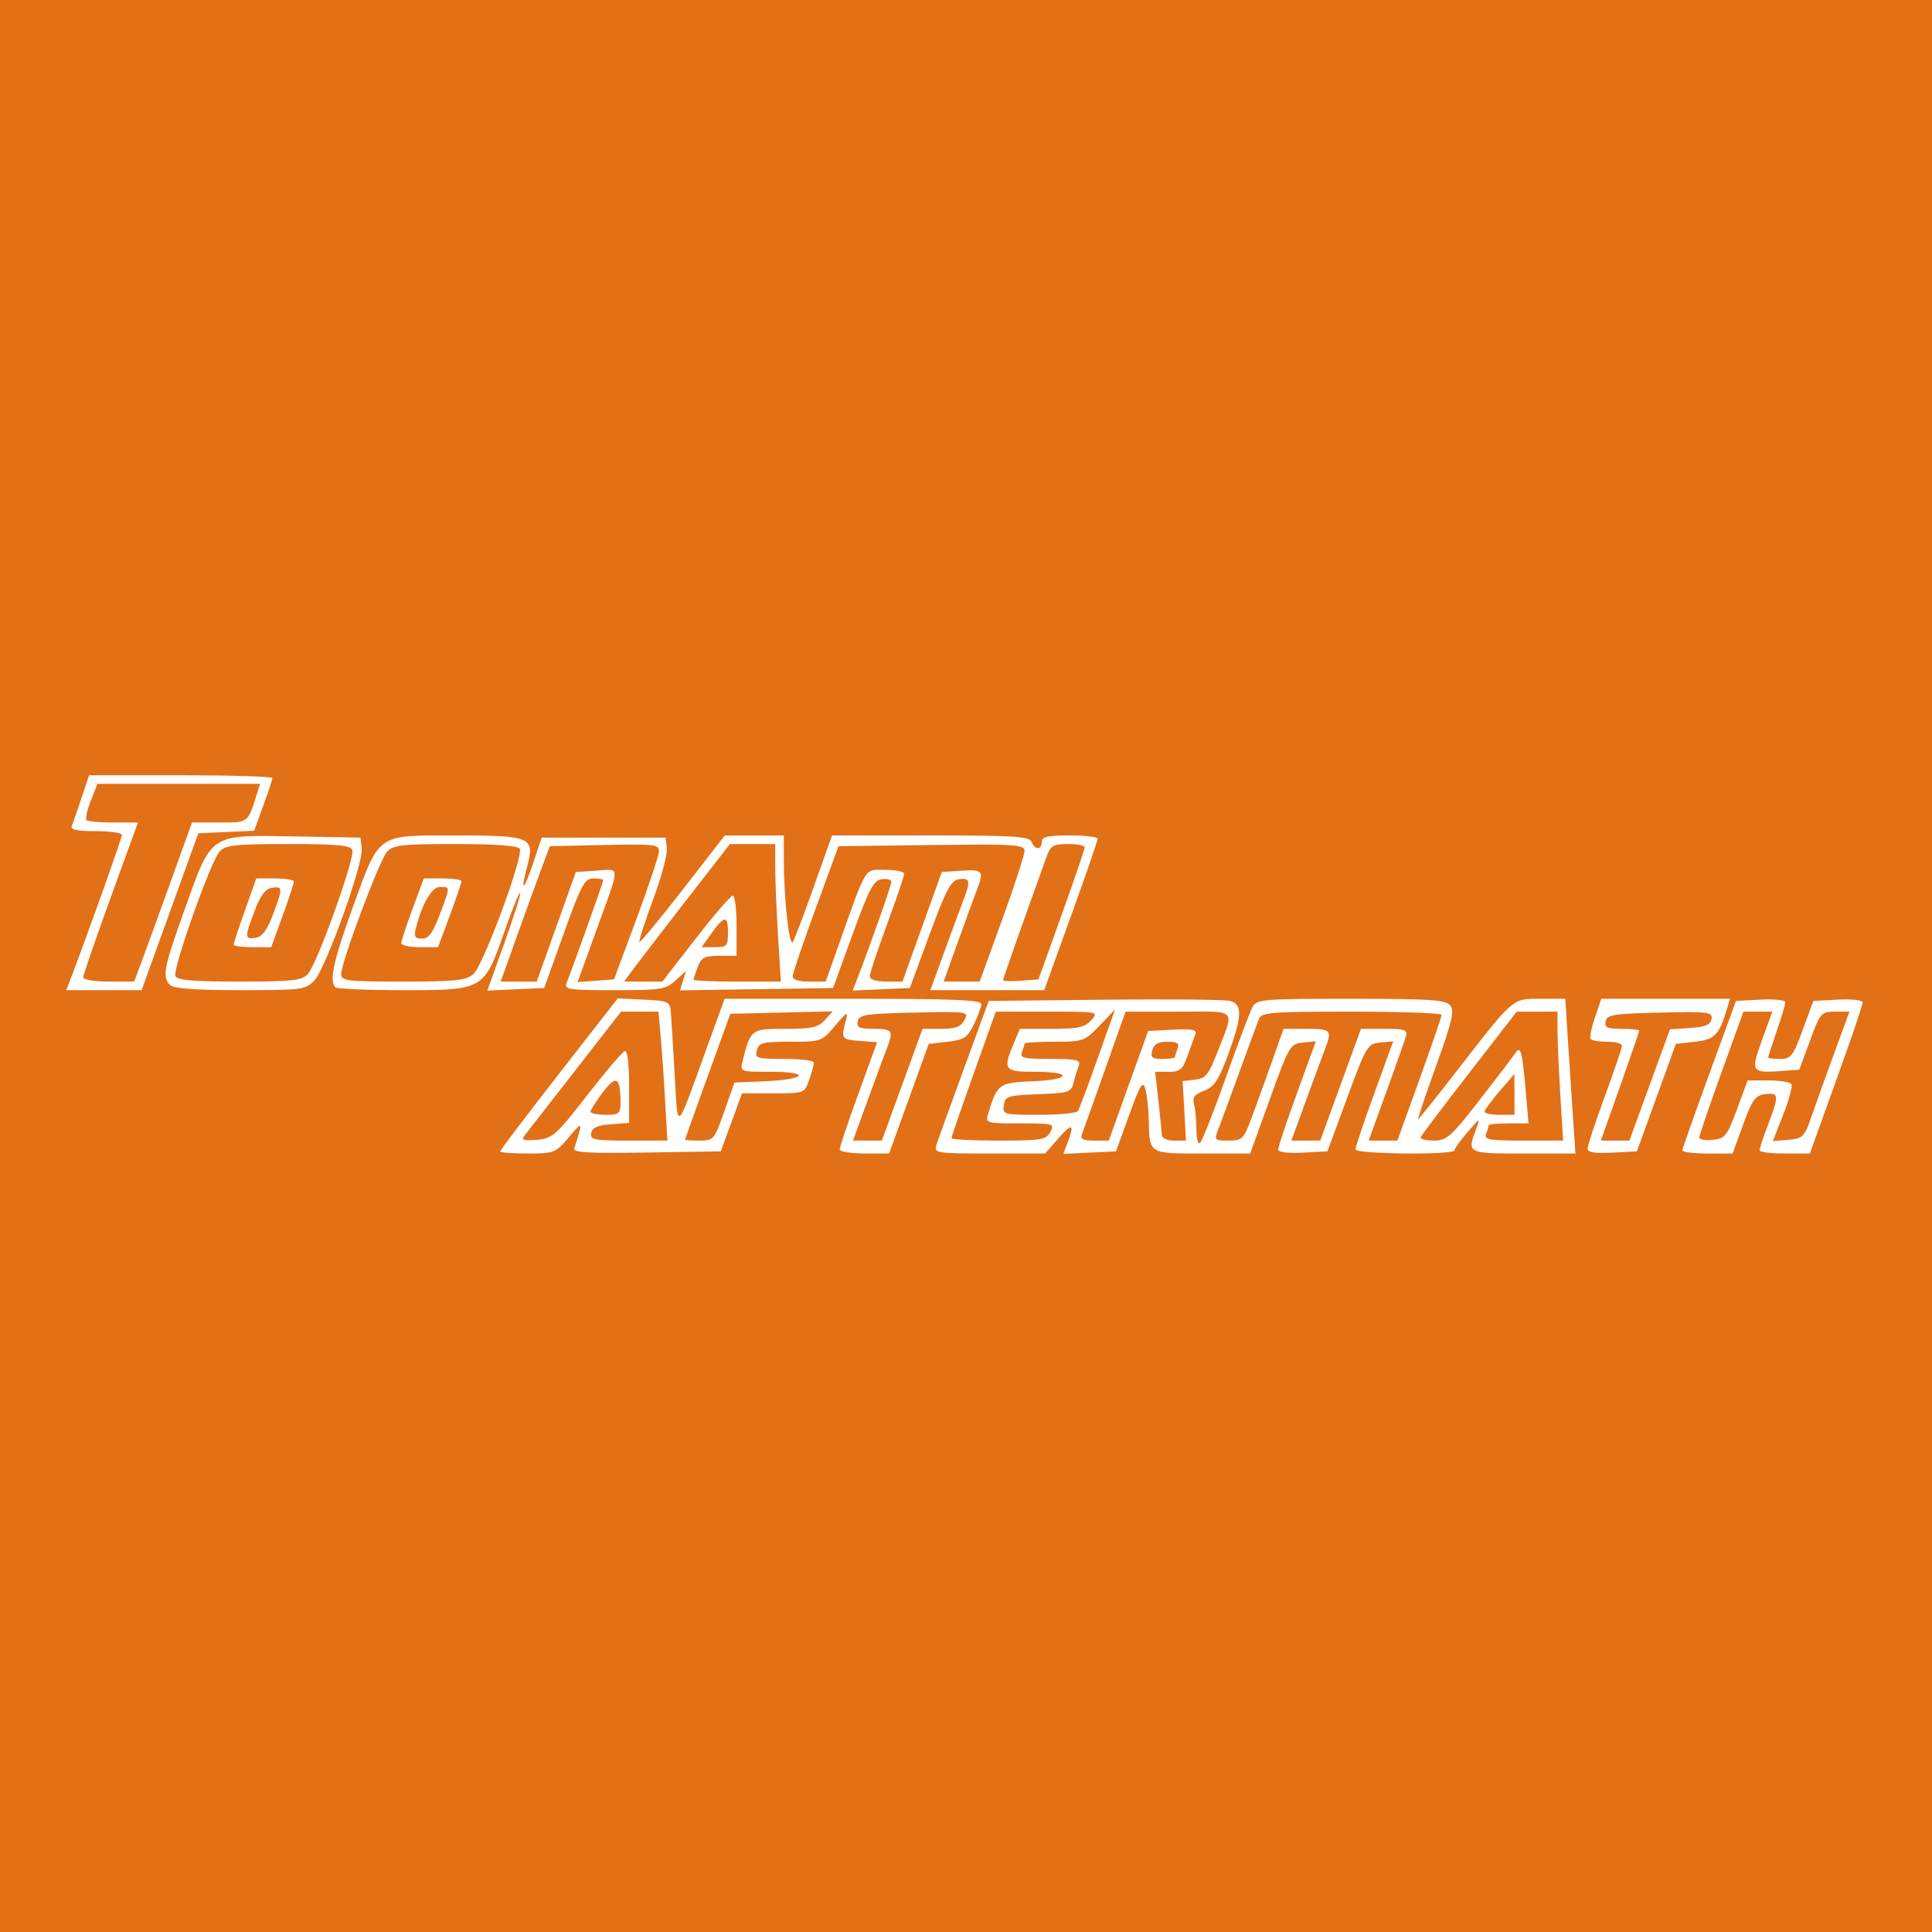
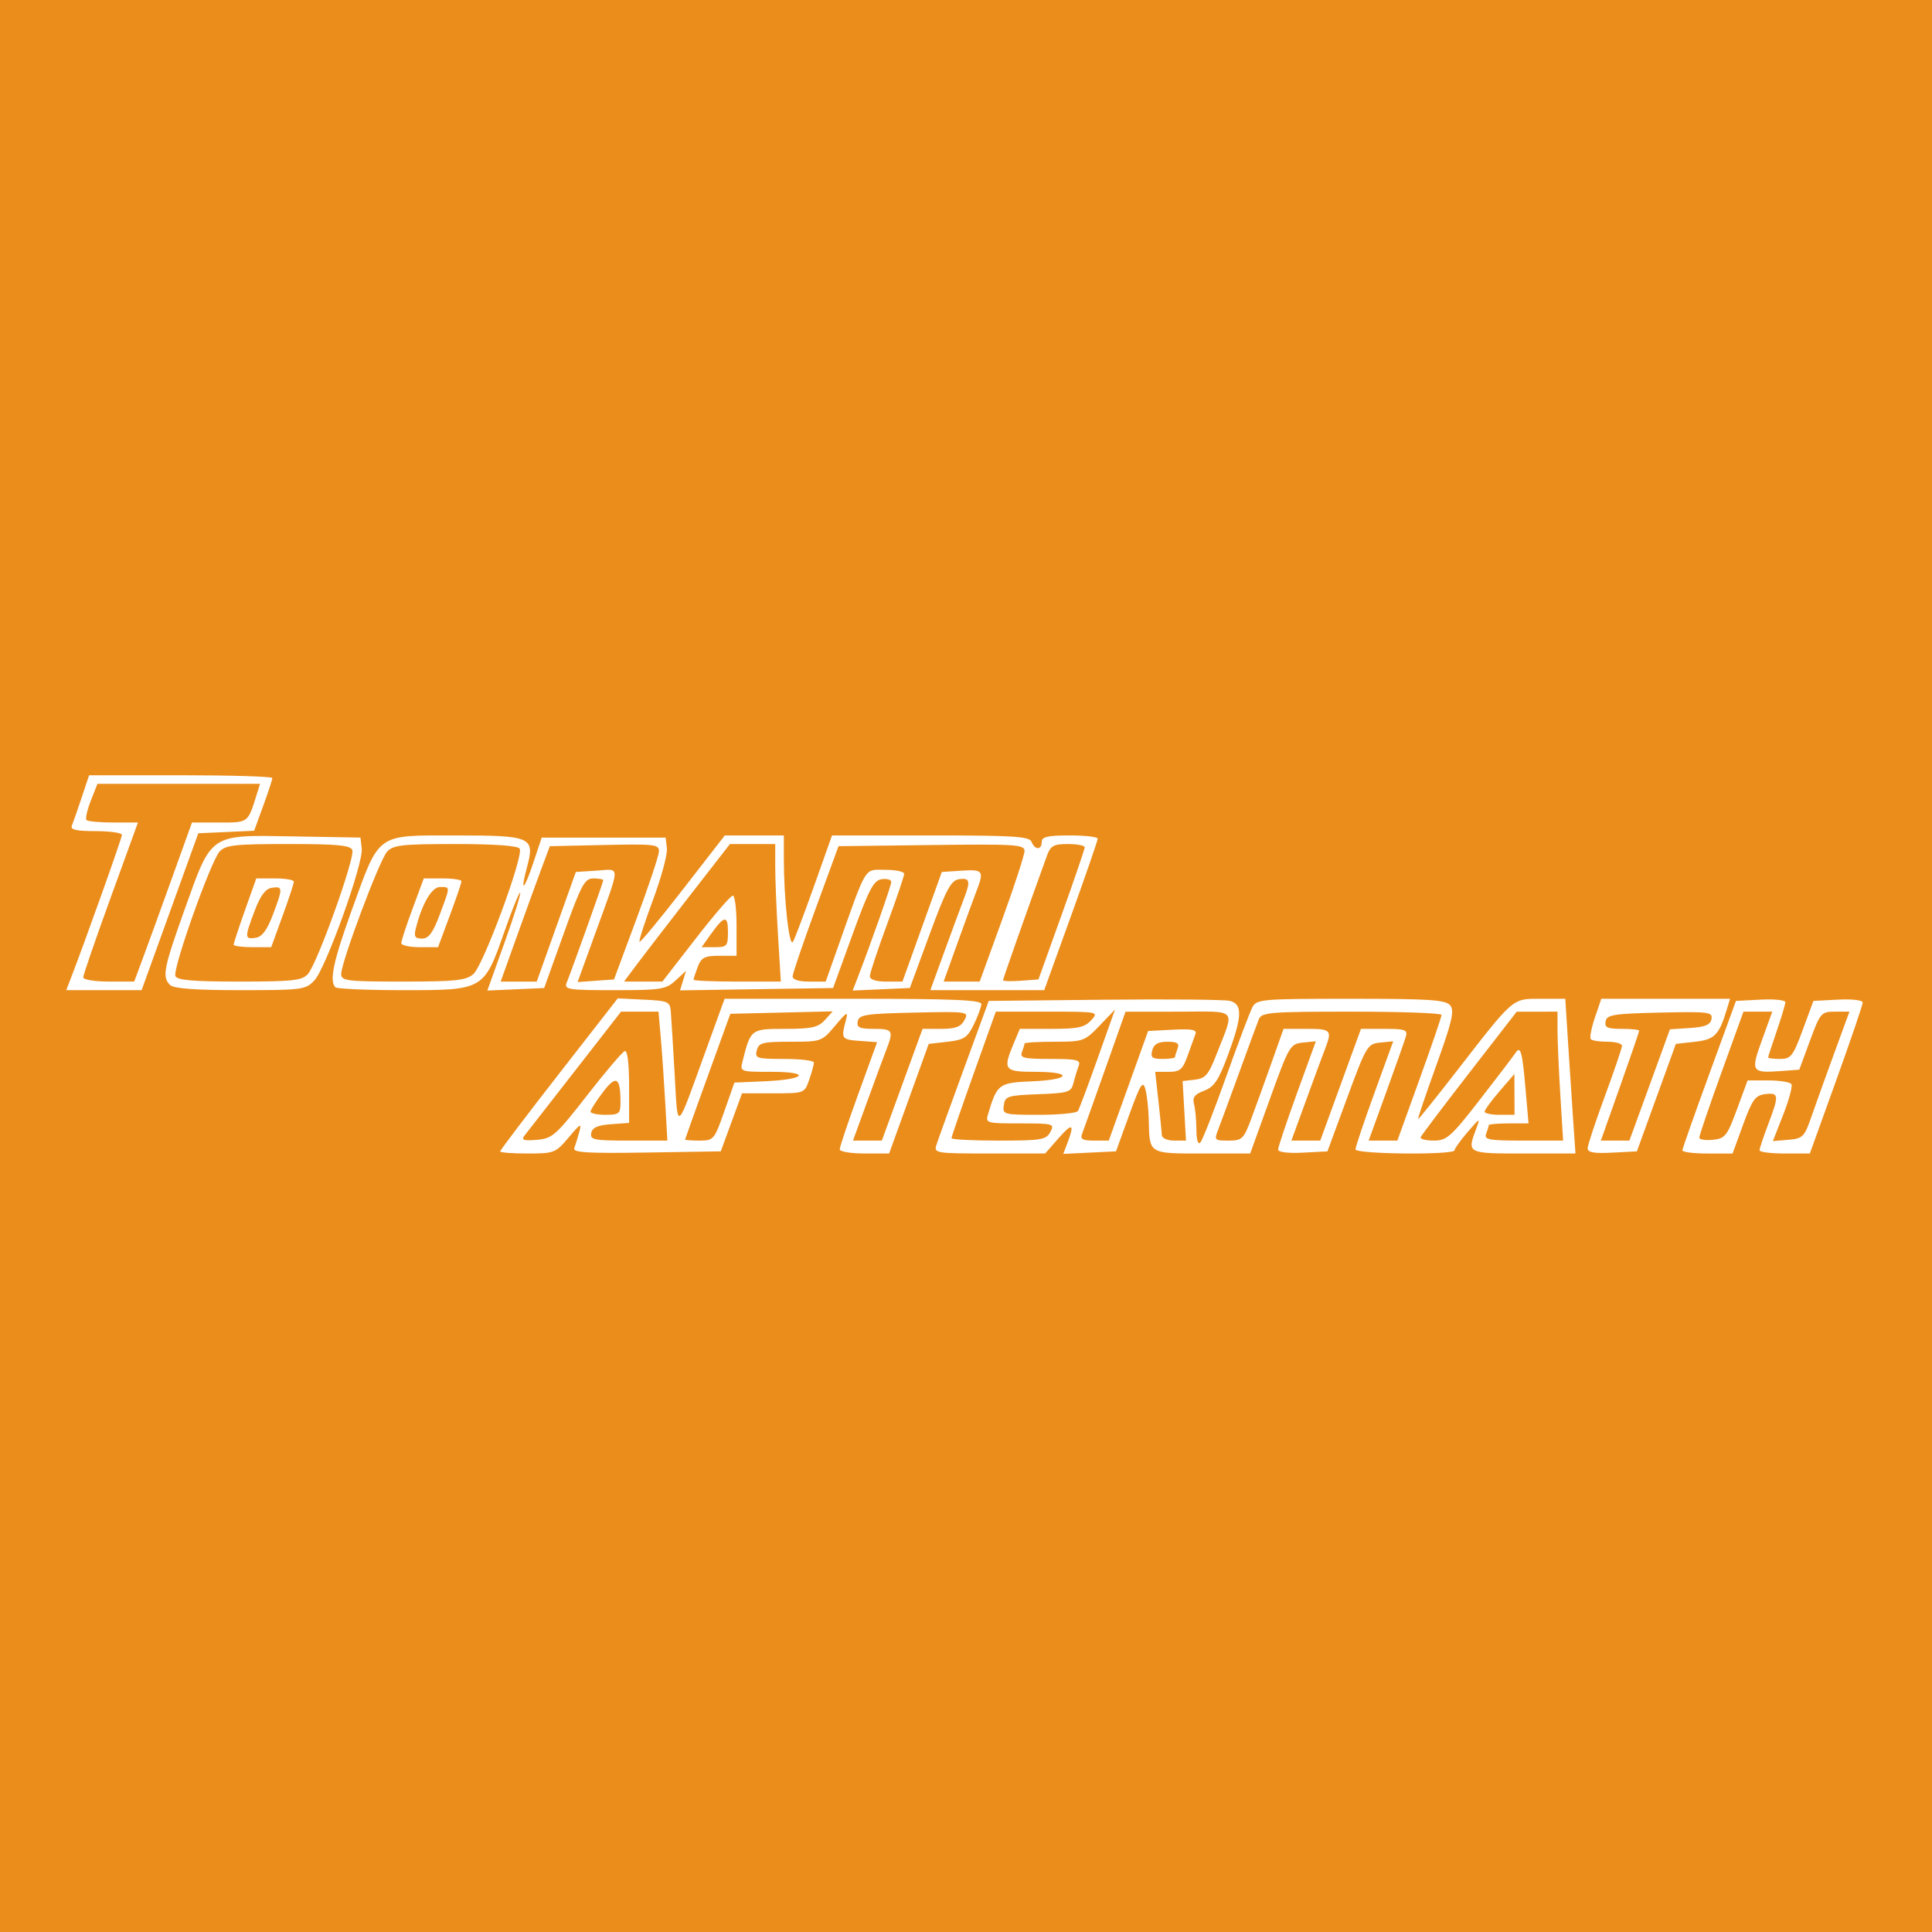
<svg xmlns="http://www.w3.org/2000/svg" version="1.1" id="Layer_1" x="0px" y="0px" width="280px" height="280px" viewBox="0 0 280 280" enable-background="new 0 0 280 280" xml:space="preserve">
  <defs id="defs216276">
	
	
	
</defs>
  <g id="layer2" />
-   <rect style="fill:#e27017;fill-opacity:1;stroke-width:4.521" id="rect1" width="280" height="280" x="0" y="0" />
+   <rect style="fill:#eb8d1b;fill-opacity:1;stroke-width:4.521" id="rect1" width="280" height="280" x="0" y="0" />
  <g id="layer1">
    <path style="fill:#ffffff;stroke-width:0.623" d="m 72.486,166.87 c 0,-0.167 3.834,-5.225 8.521,-11.24 l 8.521,-10.937 3.782,0.183 c 3.531,0.17 3.791,0.286 3.909,1.74 0.07,0.857 0.32,4.921 0.556,9.033 0.489,8.496 0.096,8.803 4.586,-3.582 l 2.654,-7.319 h 18.62 c 14.497,0 18.613,0.172 18.59,0.779 -0.016,0.428 -0.508,1.76 -1.093,2.959 -0.924,1.896 -1.419,2.221 -3.799,2.492 l -2.736,0.311 -2.868,7.941 -2.868,7.941 -3.582,6.2e-4 c -1.97,5.2e-4 -3.582,-0.271 -3.582,-0.603 0,-0.332 1.22,-3.962 2.71,-8.067 l 2.71,-7.463 -2.554,-0.187 c -2.614,-0.191 -2.688,-0.304 -1.971,-2.99 0.362,-1.355 0.161,-1.254 -1.546,0.779 -1.937,2.306 -2.02,2.336 -6.501,2.336 -4.015,0 -4.577,0.144 -4.865,1.246 -0.303,1.157 -0.019,1.246 3.976,1.246 2.366,0 4.302,0.238 4.302,0.53 0,0.291 -0.308,1.413 -0.684,2.492 -0.682,1.958 -0.694,1.962 -5.209,1.962 h -4.525 l -1.54,4.205 -1.54,4.205 -10.766,0.171 c -8.517,0.135 -10.704,0.005 -10.468,-0.623 0.164,-0.437 0.492,-1.494 0.728,-2.351 0.372,-1.348 0.166,-1.243 -1.532,0.779 -1.891,2.252 -2.105,2.336 -5.95,2.336 -2.194,0 -3.989,-0.136 -3.989,-0.303 z m 12.587,-8.106 c 2.669,-3.426 5.133,-6.322 5.477,-6.437 0.385,-0.128 0.624,1.831 0.624,5.103 v 5.311 l -2.642,0.192 c -1.927,0.14 -2.698,0.486 -2.849,1.282 -0.185,0.973 0.397,1.09 5.415,1.09 h 5.622 l -0.305,-5.451 c -0.168,-2.998 -0.457,-7.203 -0.642,-9.344 l -0.337,-3.893 h -2.715 -2.715 l -6.669,8.565 c -3.668,4.711 -6.96,8.936 -7.315,9.388 -0.516,0.657 -0.158,0.783 1.777,0.623 2.254,-0.186 2.761,-0.634 7.275,-6.429 z m 19.888,2.336 1.475,-4.205 4.361,-0.187 c 6.018,-0.259 6.823,-1.37 0.991,-1.37 -4.523,0 -4.55,-0.01 -4.169,-1.53 1.175,-4.683 1.197,-4.699 6.18,-4.699 3.825,0 4.782,-0.211 5.737,-1.267 l 1.146,-1.267 -7.417,0.176 -7.417,0.176 -3.273,9.033 c -1.8,4.968 -3.28,9.103 -3.288,9.188 -0.008,0.086 0.933,0.156 2.092,0.156 2.04,0 2.153,-0.133 3.582,-4.205 z m 25.793,-3.893 2.95,-8.098 h 2.696 c 2.072,0 2.853,-0.293 3.373,-1.265 0.666,-1.244 0.548,-1.262 -7.29,-1.09 -7.011,0.154 -7.992,0.305 -8.176,1.265 -0.171,0.894 0.247,1.09 2.328,1.09 2.736,0 2.893,0.246 1.859,2.918 -0.373,0.964 -1.623,4.347 -2.776,7.516 l -2.098,5.762 h 2.092 2.092 z m -40.826,2.543 c 0,-3.65 -0.623,-4.008 -2.547,-1.467 -0.979,1.293 -1.787,2.56 -1.797,2.817 -0.009,0.257 0.964,0.467 2.163,0.467 1.994,0 2.18,-0.156 2.18,-1.818 z m 45.783,6.185 c 0.216,-0.681 2.011,-5.657 3.989,-11.057 l 3.596,-9.818 16.765,-0.175 c 9.221,-0.096 17.396,-0.021 18.167,0.168 1.876,0.459 1.817,2.243 -0.263,7.853 -1.359,3.667 -1.994,4.615 -3.46,5.168 -1.373,0.518 -1.716,0.972 -1.459,1.93 0.185,0.689 0.34,2.36 0.345,3.713 0.005,1.479 0.232,2.224 0.568,1.869 0.308,-0.325 1.986,-4.597 3.729,-9.493 1.743,-4.896 3.464,-9.451 3.823,-10.123 0.618,-1.156 1.383,-1.221 14.26,-1.221 11.432,0 13.732,0.152 14.394,0.95 0.651,0.784 0.3,2.302 -2.017,8.721 -1.543,4.274 -2.722,7.771 -2.621,7.771 0.101,0 2.631,-3.154 5.622,-7.008 8.329,-10.732 7.982,-10.434 12.143,-10.434 h 3.563 l 0.382,6.074 c 0.21,3.34 0.542,8.386 0.737,11.213 l 0.355,5.139 h -7.531 c -8.181,0 -8.198,-0.009 -6.874,-3.541 0.634,-1.693 0.592,-1.679 -1.221,0.427 -1.033,1.199 -1.889,2.39 -1.903,2.647 -0.038,0.709 -14.353,0.572 -14.353,-0.137 0,-0.332 1.23,-3.992 2.734,-8.132 l 2.734,-7.528 -1.899,0.19 c -1.826,0.183 -2.009,0.488 -4.767,7.977 l -2.868,7.787 -3.573,0.187 c -2.136,0.112 -3.573,-0.069 -3.573,-0.449 0,-0.349 1.23,-4.023 2.734,-8.164 l 2.734,-7.528 -1.891,0.19 c -1.822,0.183 -1.996,0.48 -4.758,8.131 l -2.867,7.941 -6.941,6.2e-4 c -7.806,0.001 -7.653,0.097 -7.76,-4.878 -0.034,-1.599 -0.255,-3.601 -0.491,-4.449 -0.364,-1.308 -0.718,-0.744 -2.343,3.738 l -1.914,5.278 -3.82,0.185 -3.82,0.185 0.619,-1.628 c 1.048,-2.758 0.698,-2.926 -1.315,-0.634 l -1.933,2.202 h -8.076 c -7.777,0 -8.061,-0.046 -7.682,-1.239 z m 16.51,-1.876 c 0.641,-1.198 0.474,-1.246 -4.381,-1.246 -4.944,0 -5.039,-0.029 -4.626,-1.402 1.297,-4.321 1.545,-4.504 6.366,-4.699 5.606,-0.227 5.99,-1.374 0.461,-1.374 -4.518,0 -4.731,-0.276 -3.146,-4.069 l 0.903,-2.16 h 4.607 c 3.816,0 4.801,-0.214 5.735,-1.246 1.122,-1.239 1.088,-1.246 -6.347,-1.246 h -7.474 l -3.212,8.996 c -1.767,4.948 -3.212,9.152 -3.212,9.344 0,0.192 3.074,0.348 6.83,0.348 6.193,0 6.893,-0.116 7.497,-1.246 z m 11.323,-6.697 2.851,-7.942 3.582,-0.189 c 2.741,-0.145 3.511,0.001 3.279,0.623 -0.167,0.447 -0.679,1.863 -1.139,3.148 -0.722,2.017 -1.1,2.336 -2.768,2.336 h -1.932 l 0.468,4.205 c 0.257,2.313 0.482,4.555 0.5,4.983 0.018,0.429 0.811,0.779 1.765,0.779 h 1.733 l -0.244,-4.313 -0.244,-4.313 1.781,-0.204 c 1.519,-0.174 1.977,-0.707 3.113,-3.63 2.681,-6.893 3.266,-6.23 -5.495,-6.226 l -7.673,0.003 -2.957,8.35 c -1.626,4.593 -3.128,8.796 -3.337,9.341 -0.302,0.786 0.058,0.991 1.742,0.991 h 2.122 z m 17.838,4.672 c 0.671,-1.799 1.988,-5.443 2.929,-8.098 l 1.71,-4.828 h 3.345 c 3.56,0 3.726,0.182 2.667,2.918 -0.373,0.964 -1.623,4.347 -2.776,7.516 l -2.098,5.762 h 2.092 2.092 l 2.95,-8.098 2.95,-8.098 h 3.414 c 2.956,0 3.371,0.146 3.098,1.09 -0.173,0.6 -1.459,4.244 -2.857,8.098 l -2.542,7.008 h 2.081 2.081 l 3.207,-8.877 c 1.764,-4.882 3.201,-9.087 3.195,-9.344 -0.006,-0.257 -5.868,-0.467 -13.026,-0.467 -11.814,0 -13.055,0.101 -13.45,1.09 -0.24,0.6 -1.504,4.033 -2.811,7.631 -1.306,3.597 -2.675,7.312 -3.042,8.254 -0.648,1.664 -0.606,1.713 1.453,1.713 1.987,0 2.196,-0.205 3.339,-3.27 z m 33.146,-2.732 c 2.562,-3.301 4.852,-6.307 5.091,-6.678 0.741,-1.155 0.999,-0.261 1.461,5.05 l 0.447,5.139 h -2.884 c -1.586,0 -2.884,0.117 -2.884,0.261 0,0.143 -0.17,0.704 -0.378,1.246 -0.328,0.855 0.386,0.985 5.39,0.985 h 5.768 l -0.406,-6.638 c -0.223,-3.651 -0.406,-7.856 -0.406,-9.344 v -2.706 l -2.959,0.004 -2.959,0.004 -6.852,8.838 c -3.769,4.861 -6.946,9.064 -7.06,9.339 -0.114,0.276 0.733,0.501 1.883,0.501 1.906,0 2.503,-0.531 6.748,-6.002 z m -58.302,1.712 c 0.188,-0.304 1.474,-3.738 2.857,-7.631 l 2.516,-7.078 -2.237,2.336 c -2.164,2.26 -2.378,2.336 -6.558,2.336 -2.377,0 -4.321,0.117 -4.321,0.261 0,0.143 -0.17,0.704 -0.378,1.246 -0.323,0.842 0.274,0.985 4.116,0.985 3.855,0 4.44,0.141 4.113,0.992 -0.209,0.546 -0.547,1.656 -0.751,2.467 -0.343,1.368 -0.713,1.487 -5.137,1.655 -4.405,0.167 -4.782,0.287 -4.966,1.582 -0.193,1.359 -0.039,1.402 5.102,1.402 2.916,0 5.455,-0.249 5.643,-0.553 z m 63.262,-2.406 -0.009,-2.959 -2.148,2.492 c -1.181,1.37 -2.158,2.702 -2.171,2.959 -0.013,0.257 0.958,0.467 2.157,0.467 h 2.18 l -0.009,-2.959 z M 170.286,153.209 c 0,-0.143 0.17,-0.704 0.378,-1.246 0.293,-0.763 -0.042,-0.985 -1.485,-0.985 -1.339,0 -1.954,0.35 -2.189,1.246 -0.271,1.035 -0.019,1.246 1.485,1.246 0.996,0 1.81,-0.117 1.81,-0.261 z m 59.808,13.217 c 0.004,-0.445 1.125,-3.842 2.492,-7.548 1.367,-3.706 2.485,-7 2.485,-7.319 0,-0.32 -0.934,-0.581 -2.076,-0.581 -1.142,0 -2.239,-0.162 -2.437,-0.361 -0.198,-0.198 0.062,-1.6 0.578,-3.115 l 0.938,-2.754 h 9.327 9.327 l -0.421,1.402 c -1.159,3.859 -1.784,4.508 -4.641,4.828 l -2.788,0.311 -2.824,7.787 -2.824,7.787 -3.571,0.187 c -2.613,0.137 -3.569,-0.03 -3.564,-0.623 z m 8.99,-9.187 2.938,-8.066 2.903,-0.188 c 2.2,-0.142 2.955,-0.457 3.114,-1.298 0.194,-1.023 -0.388,-1.096 -7.462,-0.934 -6.73,0.154 -7.698,0.309 -7.882,1.265 -0.171,0.894 0.248,1.09 2.328,1.09 1.396,0 2.537,0.122 2.537,0.271 0,0.149 -1.25,3.793 -2.777,8.098 l -2.777,7.827 h 2.069 2.069 z m 4.738,9.468 c 0.017,-0.257 1.772,-5.233 3.9,-11.057 l 3.869,-10.59 3.576,-0.187 c 1.967,-0.103 3.576,0.064 3.576,0.37 0,0.306 -0.561,2.186 -1.246,4.178 -0.685,1.992 -1.246,3.717 -1.246,3.835 0,0.118 0.779,0.214 1.731,0.214 1.569,0 1.877,-0.394 3.282,-4.205 l 1.55,-4.205 3.571,-0.187 c 2.032,-0.106 3.571,0.075 3.571,0.421 0,0.334 -1.723,5.394 -3.829,11.244 l -3.829,10.637 h -3.646 c -2.005,0 -3.646,-0.21 -3.646,-0.467 1.7e-4,-0.257 0.561,-1.942 1.246,-3.744 1.612,-4.242 1.575,-4.631 -0.419,-4.395 -1.435,0.17 -1.877,0.778 -3.201,4.402 l -1.536,4.205 h -3.651 c -2.008,0 -3.638,-0.21 -3.621,-0.467 z m 7.905,-5.918 1.55,-4.205 h 3.007 c 1.654,0 3.158,0.243 3.341,0.541 0.184,0.297 -0.346,2.276 -1.177,4.396 l -1.511,3.856 2.248,-0.191 c 2.086,-0.178 2.326,-0.415 3.326,-3.306 0.593,-1.713 2.077,-5.848 3.299,-9.188 l 2.222,-6.074 h -2.083 c -2.003,0 -2.142,0.161 -3.633,4.205 l -1.551,4.205 -2.64,0.195 c -4.304,0.318 -4.434,0.105 -2.758,-4.512 l 1.485,-4.092 h -2.089 -2.089 l -3.207,8.877 c -1.764,4.882 -3.201,9.105 -3.195,9.383 0.006,0.279 0.887,0.419 1.958,0.311 1.786,-0.179 2.075,-0.543 3.497,-4.4 z M 10.262,141.789 c 2.138,-5.539 7.406,-20.326 7.406,-20.787 0,-0.301 -1.705,-0.548 -3.789,-0.548 -2.787,0 -3.705,-0.206 -3.469,-0.779 0.176,-0.428 0.811,-2.25 1.412,-4.049 l 1.091,-3.27 h 13.279 c 7.304,0 13.279,0.181 13.279,0.403 0,0.222 -0.594,2.032 -1.32,4.022 l -1.32,3.619 -4.046,0.183 -4.046,0.183 -4.108,11.368 -4.108,11.368 H 15.062 9.601 Z m 10.403,-2.803 c 0.67,-1.799 2.554,-6.985 4.187,-11.524 l 2.969,-8.254 h 3.971 c 4.254,0 4.113,0.109 5.457,-4.205 l 0.437,-1.402 H 25.902 14.119 l -0.964,2.453 c -0.53,1.349 -0.806,2.611 -0.614,2.803 0.193,0.193 1.948,0.35 3.901,0.35 h 3.551 l -3.966,10.915 c -2.181,6.003 -3.966,11.189 -3.966,11.524 0,0.335 1.662,0.609 3.693,0.609 h 3.693 z m 3.98,3.769 c -1.175,-1.175 -0.936,-2.417 2.101,-10.909 3.988,-11.153 3.529,-10.843 15.737,-10.629 l 9.758,0.171 0.185,1.589 c 0.251,2.157 -5.198,17.341 -6.858,19.108 -1.271,1.353 -1.757,1.417 -10.753,1.417 -6.498,0 -9.654,-0.232 -10.17,-0.748 z m 19.978,-1.588 c 1.348,-1.493 6.859,-16.866 6.439,-17.961 -0.27,-0.705 -2.142,-0.883 -9.294,-0.883 -7.758,0 -9.088,0.147 -9.948,1.097 -1.286,1.421 -6.808,16.971 -6.402,18.029 0.234,0.611 2.501,0.808 9.266,0.808 7.739,0 9.089,-0.148 9.94,-1.09 z m -10.758,-4.262 c 0,-0.203 0.737,-2.446 1.638,-4.983 l 1.638,-4.614 h 2.722 c 1.497,0 2.724,0.21 2.725,0.467 0.002,0.257 -0.737,2.5 -1.641,4.983 l -1.644,4.516 h -2.72 c -1.496,0 -2.72,-0.166 -2.72,-0.369 z m 5.672,-4.303 c 1.482,-3.916 1.473,-4.18 -0.132,-3.937 -0.929,0.141 -1.657,1.11 -2.491,3.314 -1.482,3.916 -1.473,4.18 0.132,3.937 0.929,-0.141 1.657,-1.11 2.491,-3.314 z m 9.07,10.486 c -0.913,-0.913 -0.287,-3.831 2.432,-11.342 4.022,-11.111 3.403,-10.668 14.939,-10.668 11.064,0 11.566,0.22 10.408,4.559 -1.039,3.892 -0.459,3.495 0.915,-0.626 l 1.207,-3.621 h 8.981 8.981 l 0.182,1.557 c 0.1,0.857 -0.802,4.205 -2.006,7.442 -1.203,3.237 -2.088,5.985 -1.965,6.107 0.123,0.123 2.953,-3.296 6.291,-7.598 l 6.068,-7.821 h 4.28 4.28 v 3.332 c 0,5.937 0.782,13.048 1.328,12.072 0.281,-0.503 1.669,-4.175 3.083,-8.16 l 2.571,-7.245 h 14.282 c 12.121,0 14.336,0.141 14.641,0.934 0.464,1.209 1.471,1.209 1.471,0 0,-0.735 0.865,-0.934 4.049,-0.934 2.227,0 4.054,0.21 4.06,0.467 0.006,0.257 -1.736,5.303 -3.87,11.213 l -3.88,10.746 h -8.251 -8.251 l 2.098,-5.762 c 1.154,-3.169 2.403,-6.551 2.776,-7.516 0.979,-2.529 0.852,-3.03 -0.714,-2.806 -1.167,0.167 -1.857,1.46 -4.263,7.986 l -2.87,7.787 -4.142,0.184 -4.142,0.184 0.674,-1.741 c 1.971,-5.093 4.923,-13.491 4.923,-14.006 0,-0.326 -0.626,-0.502 -1.391,-0.393 -1.168,0.167 -1.844,1.448 -4.218,7.986 l -2.827,7.787 -11.091,0.17 -11.091,0.17 0.435,-1.416 0.435,-1.416 -1.519,1.402 c -1.396,1.288 -2.112,1.402 -8.865,1.402 -6.747,0 -7.31,-0.089 -6.91,-1.09 0.859,-2.15 5.304,-14.592 5.304,-14.846 0,-0.143 -0.645,-0.26 -1.433,-0.26 -1.271,0 -1.755,0.896 -4.285,7.942 l -2.852,7.942 -4.117,0.184 -4.117,0.184 2.497,-6.971 c 1.373,-3.834 2.391,-7.076 2.262,-7.206 -0.129,-0.129 -1.144,2.364 -2.254,5.541 -2.997,8.573 -3.007,8.579 -14.6,8.579 -5.234,0 -9.704,-0.187 -9.932,-0.415 z m 20.001,-1.921 c 1.45,-1.272 7.326,-17.179 6.712,-18.171 -0.266,-0.43 -3.619,-0.672 -9.315,-0.672 -7.767,0 -9.028,0.142 -9.911,1.117 -1.104,1.219 -6.632,15.962 -6.647,17.726 -0.009,0.988 0.829,1.09 8.954,1.09 7.648,0 9.146,-0.16 10.206,-1.09 z M 58.158,136.686 c 0,-0.323 0.733,-2.566 1.63,-4.983 l 1.63,-4.396 h 2.731 c 1.502,0 2.731,0.188 2.731,0.417 0,0.229 -0.764,2.472 -1.698,4.983 l -1.698,4.567 h -2.662 c -1.464,0 -2.662,-0.264 -2.662,-0.587 z m 5.562,-4.108 c 1.571,-4.198 1.568,-4.026 0.053,-4.026 -1.204,0 -2.61,2.413 -3.52,6.037 -0.288,1.149 -0.106,1.438 0.908,1.438 0.968,0 1.574,-0.817 2.559,-3.45 z m 16.902,1.736 2.834,-7.942 3.007,-0.193 c 3.502,-0.225 3.522,-1.15 -0.198,9.106 l -2.555,7.044 2.638,-0.191 2.638,-0.191 3.24,-8.721 c 1.782,-4.797 3.255,-9.22 3.274,-9.83 0.031,-1.016 -0.632,-1.094 -7.89,-0.934 l -7.924,0.174 -1.165,3.115 c -0.641,1.713 -2.244,6.128 -3.563,9.811 l -2.398,6.697 h 2.613 2.613 z m 20.208,1.713 c 2.658,-3.426 5.077,-6.229 5.375,-6.229 0.298,0 0.542,1.962 0.542,4.361 v 4.361 h -2.507 c -2.118,0 -2.601,0.248 -3.115,1.598 -0.334,0.879 -0.608,1.72 -0.608,1.869 0,0.149 2.846,0.271 6.324,0.271 h 6.324 l -0.406,-6.638 c -0.223,-3.651 -0.406,-8.136 -0.406,-9.967 v -3.329 h -3.283 -3.283 l -5.905,7.595 c -3.248,4.178 -6.7,8.663 -7.672,9.967 l -1.767,2.371 h 2.777 2.777 z m 20.547,1.402 c 4.333,-12.237 3.806,-11.368 6.906,-11.368 1.517,0 2.758,0.262 2.758,0.581 0,0.32 -1.118,3.614 -2.485,7.319 -1.367,3.706 -2.488,7.088 -2.492,7.517 -0.004,0.488 0.878,0.779 2.36,0.779 h 2.367 l 2.851,-7.942 2.851,-7.942 2.88,-0.19 c 3.075,-0.203 3.267,0.041 2.203,2.797 -0.372,0.964 -1.609,4.347 -2.747,7.516 l -2.07,5.762 h 2.613 2.613 l 3.249,-8.955 c 1.787,-4.925 3.249,-9.416 3.249,-9.979 0,-0.924 -1.319,-1.008 -13.48,-0.856 l -13.48,0.168 -3.308,9.033 c -1.819,4.968 -3.322,9.383 -3.339,9.811 -0.02,0.494 0.85,0.779 2.38,0.779 h 2.411 z m 32.476,-4.822 c 1.844,-5.136 3.352,-9.551 3.352,-9.811 0,-0.26 -1.094,-0.472 -2.431,-0.472 -2.086,0 -2.519,0.243 -3.051,1.713 -3.026,8.359 -6.354,17.798 -6.354,18.02 0,0.15 1.155,0.186 2.566,0.081 l 2.566,-0.192 z m -48.351,2.45 c 0,-2.468 -0.543,-2.388 -2.505,0.367 l -1.317,1.85 h 1.911 c 1.775,0 1.911,-0.158 1.911,-2.217 z" id="path1069" />
  </g>
</svg>
